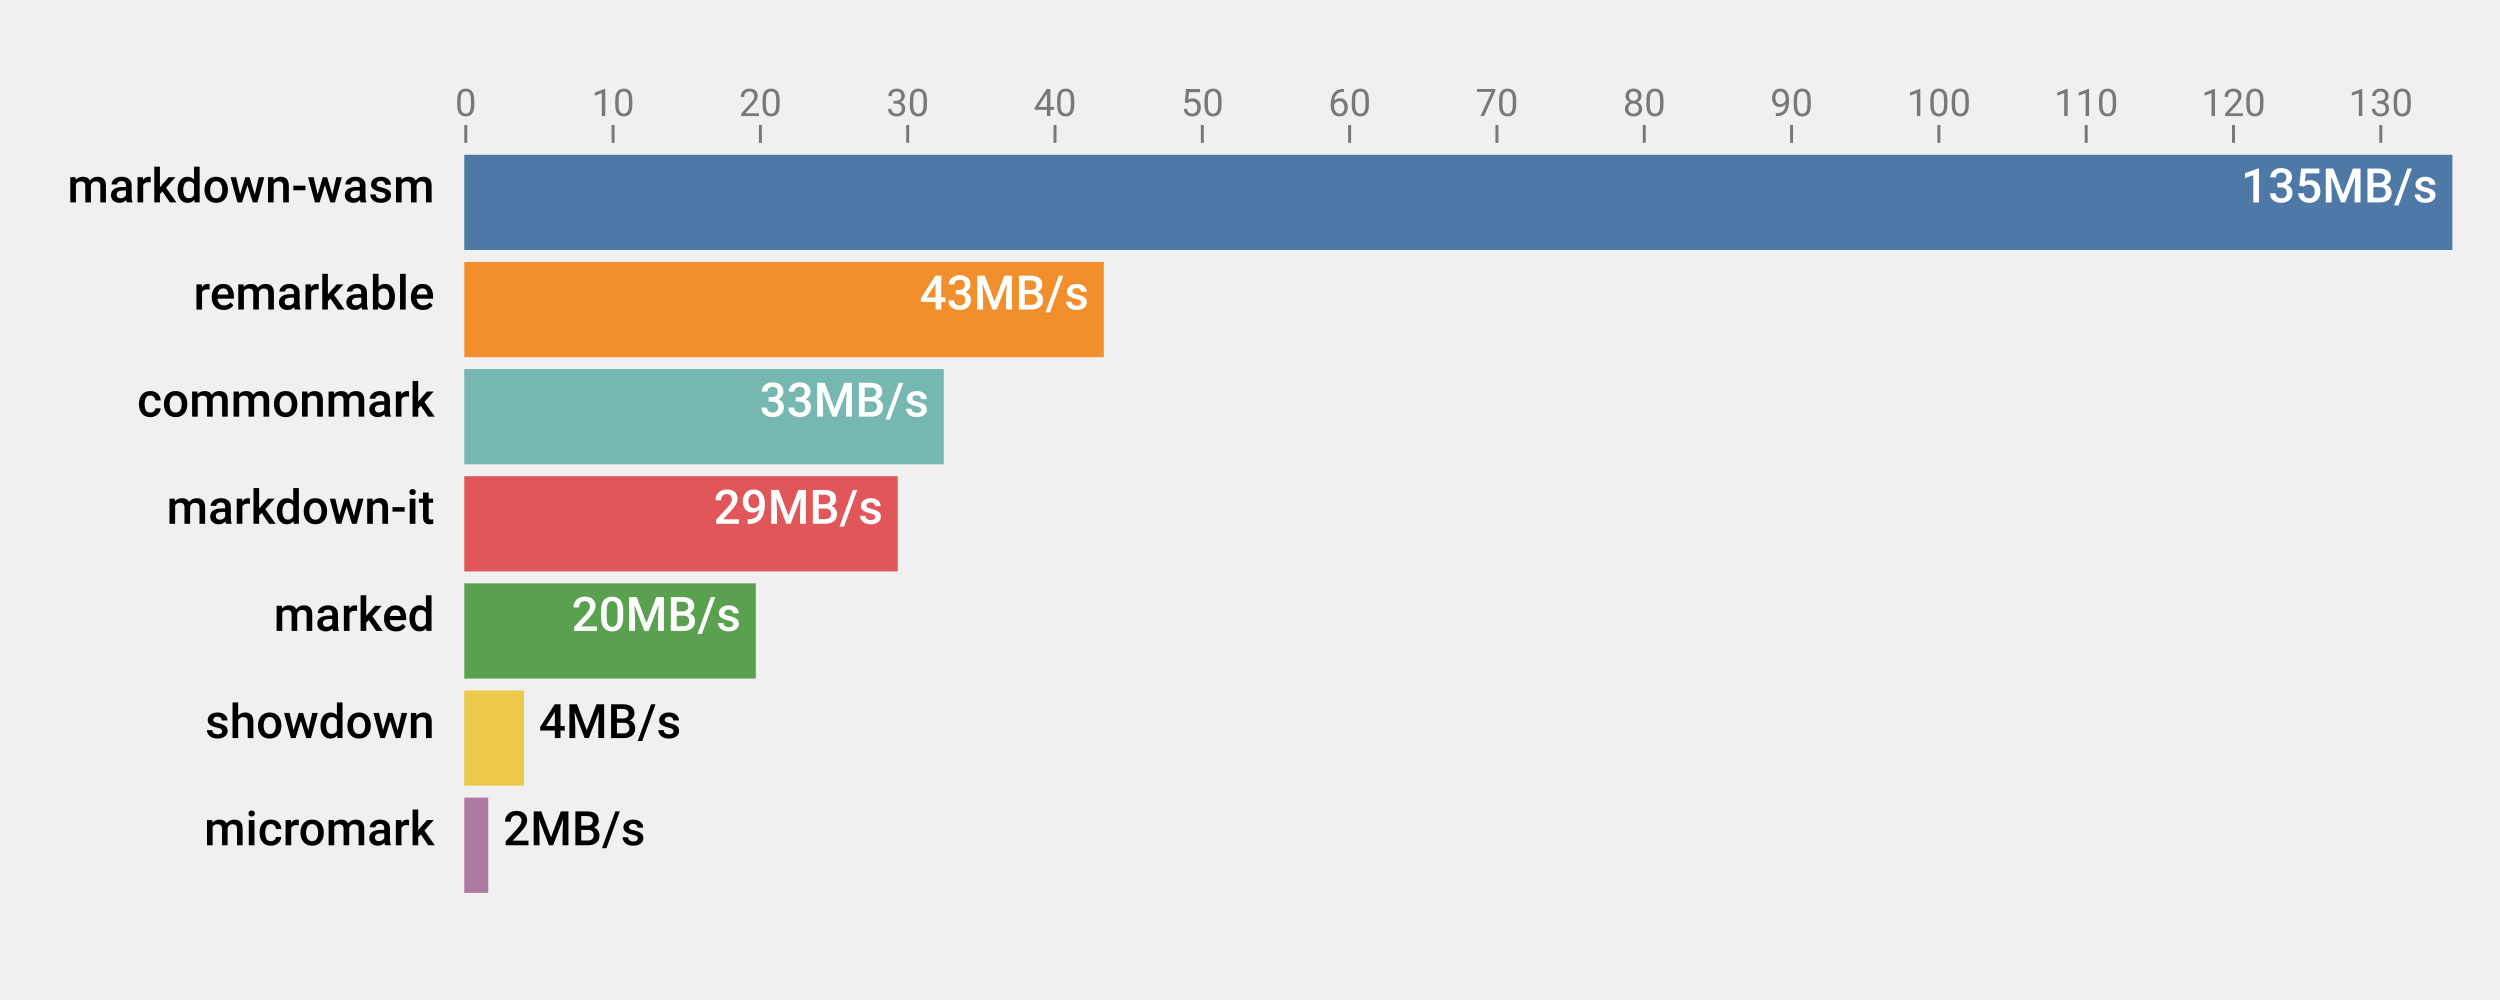
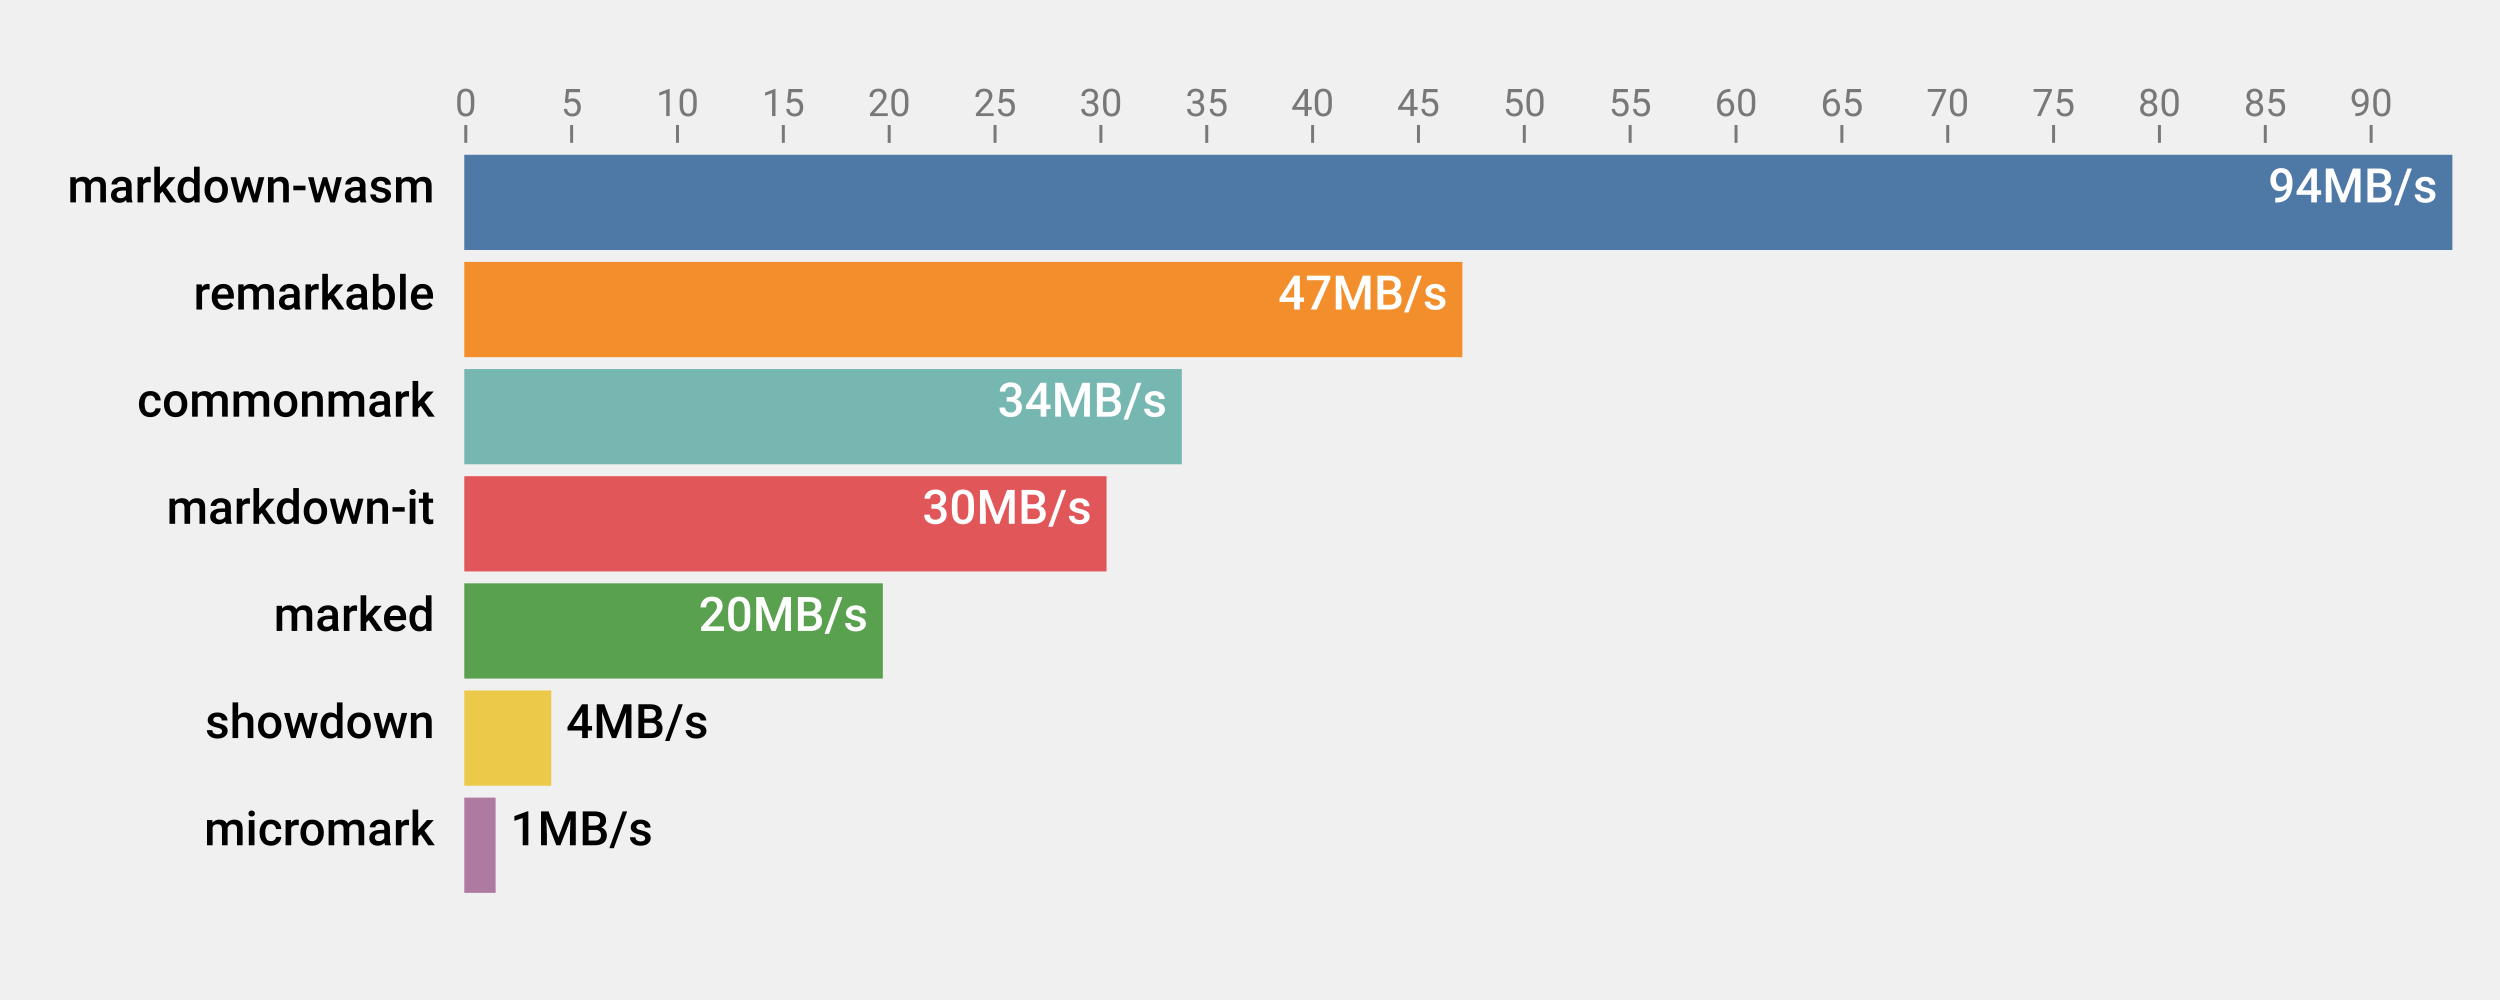
<svg xmlns="http://www.w3.org/2000/svg" width="840" height="336" font-family="system-ui,-apple-system,&quot;Segoe UI&quot;,Roboto,&quot;Helvetica Neue&quot;,&quot;Noto Sans&quot;,&quot;Liberation Sans&quot;,Arial,sans-serif" font-size="16">
  <g font-weight="500" text-anchor="end">
    <text x="156" y="68" alignment-baseline="central" dx="-10">markdown-wasm</text>
    <text x="156" y="104" alignment-baseline="central" dx="-10">remarkable</text>
    <text x="156" y="140" alignment-baseline="central" dx="-10">commonmark</text>
    <text x="156" y="176" alignment-baseline="central" dx="-10">markdown-it</text>
    <text x="156" y="212" alignment-baseline="central" dx="-10">marked</text>
    <text x="156" y="248" alignment-baseline="central" dx="-10">showdown</text>
    <text x="156" y="284" alignment-baseline="central" dx="-10">micromark</text>
  </g>
  <path fill="#4e79a7" d="M156 52h668v32H156z" />
-   <path fill="#f28e2c" d="M156 88h214.877v32H156z" />
-   <path fill="#76b7b2" d="M156 124h161.108v32H156z" />
-   <path fill="#e15759" d="M156 160h145.643v32H156z" />
-   <path fill="#59a14f" d="M156 196h97.939v32H156z" />
-   <path fill="#edc949" d="M156 232h20.055v32H156z" />
-   <path fill="#af7aa1" d="M156 268h8.05v32H156z" />
+   <path fill="#f28e2c" d="M156 88h335.354v32H156z" />
+   <path fill="#76b7b2" d="M156 124h241.086v32H156z" />
+   <path fill="#e15759" d="M156 160h215.8v32H156z" />
+   <path fill="#59a14f" d="M156 196h140.632v32H156z" />
+   <path fill="#edc949" d="M156 232h29.232v32H156z" />
+   <path fill="#af7aa1" d="M156 268h10.523v32H156z" />
  <g fill="#fff" font-weight="500" text-anchor="end">
-     <text x="824" y="68" alignment-baseline="central" dx="-5">135MB/s</text>
-     <text x="370.877" y="104" alignment-baseline="central" dx="-5">43MB/s</text>
-     <text x="317.108" y="140" alignment-baseline="central" dx="-5">33MB/s</text>
-     <text x="301.643" y="176" alignment-baseline="central" dx="-5">29MB/s</text>
-     <text x="253.939" y="212" alignment-baseline="central" dx="-5">20MB/s</text>
-     <text x="176.055" y="248" fill="#000" alignment-baseline="central" dx="5" text-anchor="start">4MB/s</text>
-     <text x="164.05" y="284" fill="#000" alignment-baseline="central" dx="5" text-anchor="start">2MB/s</text>
+     <text x="824" y="68" alignment-baseline="central" dx="-5">94MB/s</text>
+     <text x="491.354" y="104" alignment-baseline="central" dx="-5">47MB/s</text>
+     <text x="397.086" y="140" alignment-baseline="central" dx="-5">34MB/s</text>
+     <text x="371.8" y="176" alignment-baseline="central" dx="-5">30MB/s</text>
+     <text x="296.632" y="212" alignment-baseline="central" dx="-5">20MB/s</text>
+     <text x="185.232" y="248" fill="#000" alignment-baseline="central" dx="5" text-anchor="start">4MB/s</text>
+     <text x="166.523" y="284" fill="#000" alignment-baseline="central" dx="5" text-anchor="start">1MB/s</text>
  </g>
  <g fill="none" font-size="12.8" opacity=".5" text-anchor="middle">
    <g class="tick" opacity="1">
      <path stroke="currentColor" d="M156.5 48v-6" />
      <text y="-9" fill="currentColor" dy="0em" transform="translate(156.5 48)">0</text>
    </g>
    <g class="tick" opacity="1">
-       <path stroke="currentColor" d="M205.996 48v-6" />
-       <text y="-9" fill="currentColor" dy="0em" transform="translate(205.996 48)">10</text>
+       <path stroke="currentColor" d="M192.067 48v-6" />
+       <text y="-9" fill="currentColor" dy="0em" transform="translate(192.067 48)">5</text>
    </g>
    <g class="tick" opacity="1">
-       <path stroke="currentColor" d="M255.492 48v-6" />
-       <text y="-9" fill="currentColor" dy="0em" transform="translate(255.492 48)">20</text>
+       <path stroke="currentColor" d="M227.634 48v-6" />
+       <text y="-9" fill="currentColor" dy="0em" transform="translate(227.634 48)">10</text>
    </g>
    <g class="tick" opacity="1">
-       <path stroke="currentColor" d="M304.989 48v-6" />
-       <text y="-9" fill="currentColor" dy="0em" transform="translate(304.989 48)">30</text>
+       <path stroke="currentColor" d="M263.2 48v-6" />
+       <text y="-9" fill="currentColor" dy="0em" transform="translate(263.2 48)">15</text>
    </g>
    <g class="tick" opacity="1">
-       <path stroke="currentColor" d="M354.485 48v-6" />
-       <text y="-9" fill="currentColor" dy="0em" transform="translate(354.485 48)">40</text>
+       <path stroke="currentColor" d="M298.768 48v-6" />
+       <text y="-9" fill="currentColor" dy="0em" transform="translate(298.768 48)">20</text>
    </g>
    <g class="tick" opacity="1">
-       <path stroke="currentColor" d="M403.981 48v-6" />
-       <text y="-9" fill="currentColor" dy="0em" transform="translate(403.981 48)">50</text>
+       <path stroke="currentColor" d="M334.334 48v-6" />
+       <text y="-9" fill="currentColor" dy="0em" transform="translate(334.334 48)">25</text>
    </g>
    <g class="tick" opacity="1">
-       <path stroke="currentColor" d="M453.477 48v-6" />
-       <text y="-9" fill="currentColor" dy="0em" transform="translate(453.477 48)">60</text>
+       <path stroke="currentColor" d="M369.901 48v-6" />
+       <text y="-9" fill="currentColor" dy="0em" transform="translate(369.901 48)">30</text>
    </g>
    <g class="tick" opacity="1">
-       <path stroke="currentColor" d="M502.973 48v-6" />
-       <text y="-9" fill="currentColor" dy="0em" transform="translate(502.973 48)">70</text>
+       <path stroke="currentColor" d="M405.468 48v-6" />
+       <text y="-9" fill="currentColor" dy="0em" transform="translate(405.468 48)">35</text>
    </g>
    <g class="tick" opacity="1">
-       <path stroke="currentColor" d="M552.47 48v-6" />
-       <text y="-9" fill="currentColor" dy="0em" transform="translate(552.47 48)">80</text>
+       <path stroke="currentColor" d="M441.035 48v-6" />
+       <text y="-9" fill="currentColor" dy="0em" transform="translate(441.035 48)">40</text>
    </g>
    <g class="tick" opacity="1">
-       <path stroke="currentColor" d="M601.966 48v-6" />
-       <text y="-9" fill="currentColor" dy="0em" transform="translate(601.966 48)">90</text>
+       <path stroke="currentColor" d="M476.602 48v-6" />
+       <text y="-9" fill="currentColor" dy="0em" transform="translate(476.602 48)">45</text>
    </g>
    <g class="tick" opacity="1">
-       <path stroke="currentColor" d="M651.462 48v-6" />
-       <text y="-9" fill="currentColor" dy="0em" transform="translate(651.462 48)">100</text>
+       <path stroke="currentColor" d="M512.169 48v-6" />
+       <text y="-9" fill="currentColor" dy="0em" transform="translate(512.169 48)">50</text>
    </g>
    <g class="tick" opacity="1">
-       <path stroke="currentColor" d="M700.958 48v-6" />
-       <text y="-9" fill="currentColor" dy="0em" transform="translate(700.958 48)">110</text>
+       <path stroke="currentColor" d="M547.736 48v-6" />
+       <text y="-9" fill="currentColor" dy="0em" transform="translate(547.736 48)">55</text>
    </g>
    <g class="tick" opacity="1">
-       <path stroke="currentColor" d="M750.455 48v-6" />
-       <text y="-9" fill="currentColor" dy="0em" transform="translate(750.455 48)">120</text>
+       <path stroke="currentColor" d="M583.303 48v-6" />
+       <text y="-9" fill="currentColor" dy="0em" transform="translate(583.303 48)">60</text>
    </g>
    <g class="tick" opacity="1">
-       <path stroke="currentColor" d="M799.95 48v-6" />
-       <text y="-9" fill="currentColor" dy="0em" transform="translate(799.95 48)">130</text>
+       <path stroke="currentColor" d="M618.87 48v-6" />
+       <text y="-9" fill="currentColor" dy="0em" transform="translate(618.87 48)">65</text>
+     </g>
+     <g class="tick" opacity="1">
+       <path stroke="currentColor" d="M654.436 48v-6" />
+       <text y="-9" fill="currentColor" dy="0em" transform="translate(654.436 48)">70</text>
+     </g>
+     <g class="tick" opacity="1">
+       <path stroke="currentColor" d="M690.003 48v-6" />
+       <text y="-9" fill="currentColor" dy="0em" transform="translate(690.003 48)">75</text>
+     </g>
+     <g class="tick" opacity="1">
+       <path stroke="currentColor" d="M725.57 48v-6" />
+       <text y="-9" fill="currentColor" dy="0em" transform="translate(725.57 48)">80</text>
+     </g>
+     <g class="tick" opacity="1">
+       <path stroke="currentColor" d="M761.137 48v-6" />
+       <text y="-9" fill="currentColor" dy="0em" transform="translate(761.137 48)">85</text>
+     </g>
+     <g class="tick" opacity="1">
+       <path stroke="currentColor" d="M796.704 48v-6" />
+       <text y="-9" fill="currentColor" dy="0em" transform="translate(796.704 48)">90</text>
    </g>
  </g>
</svg>
